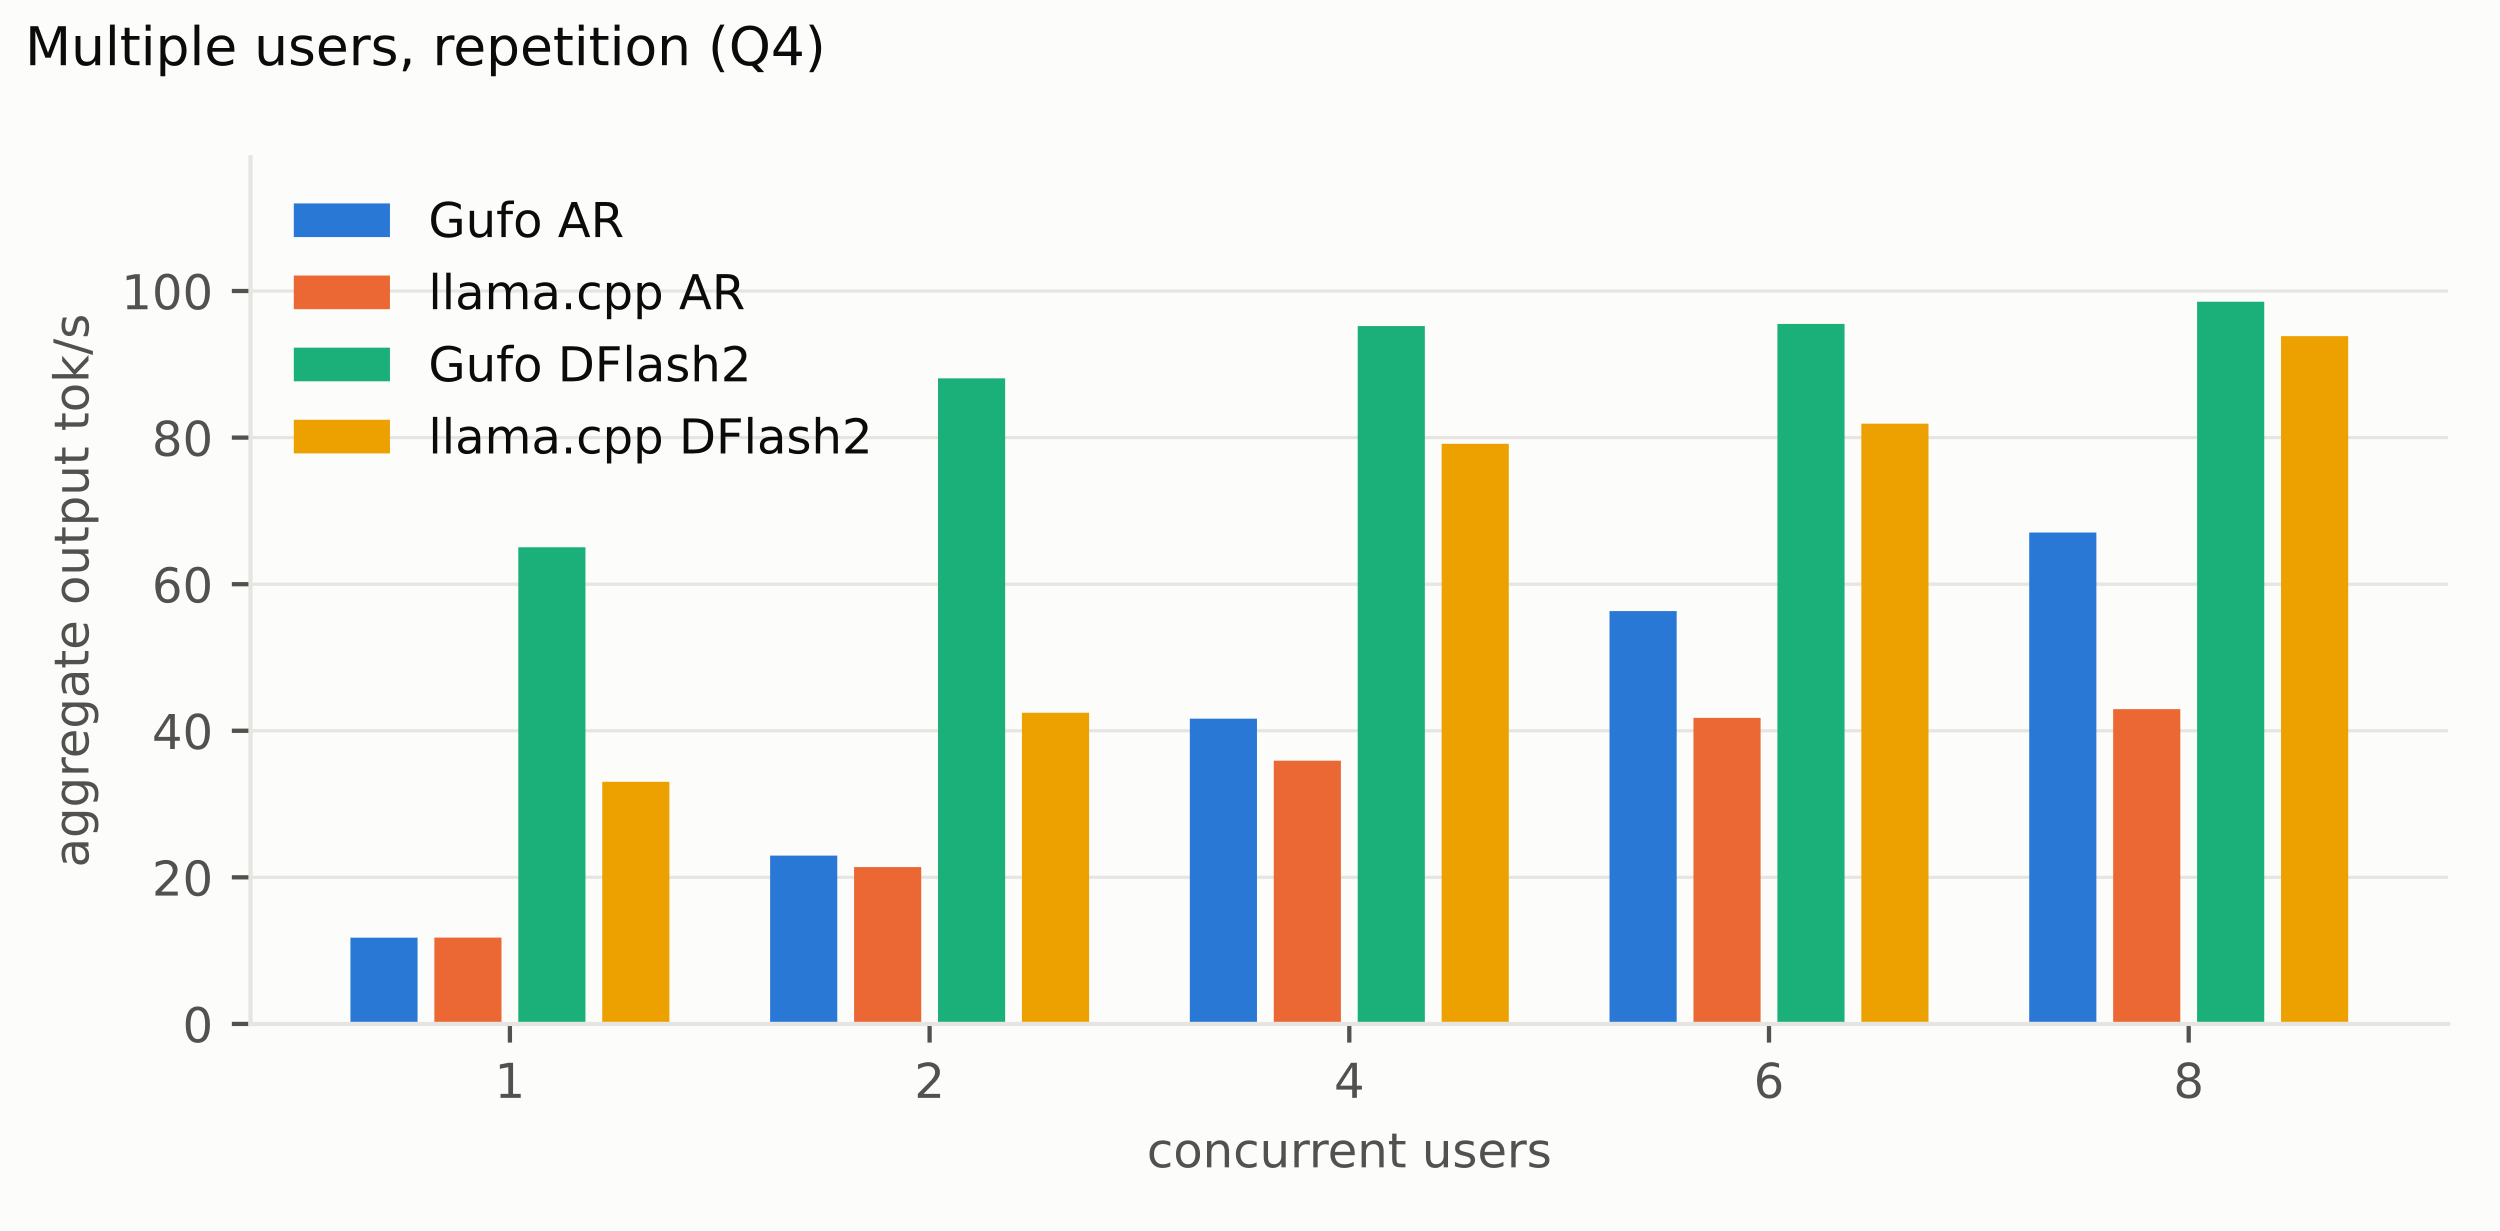
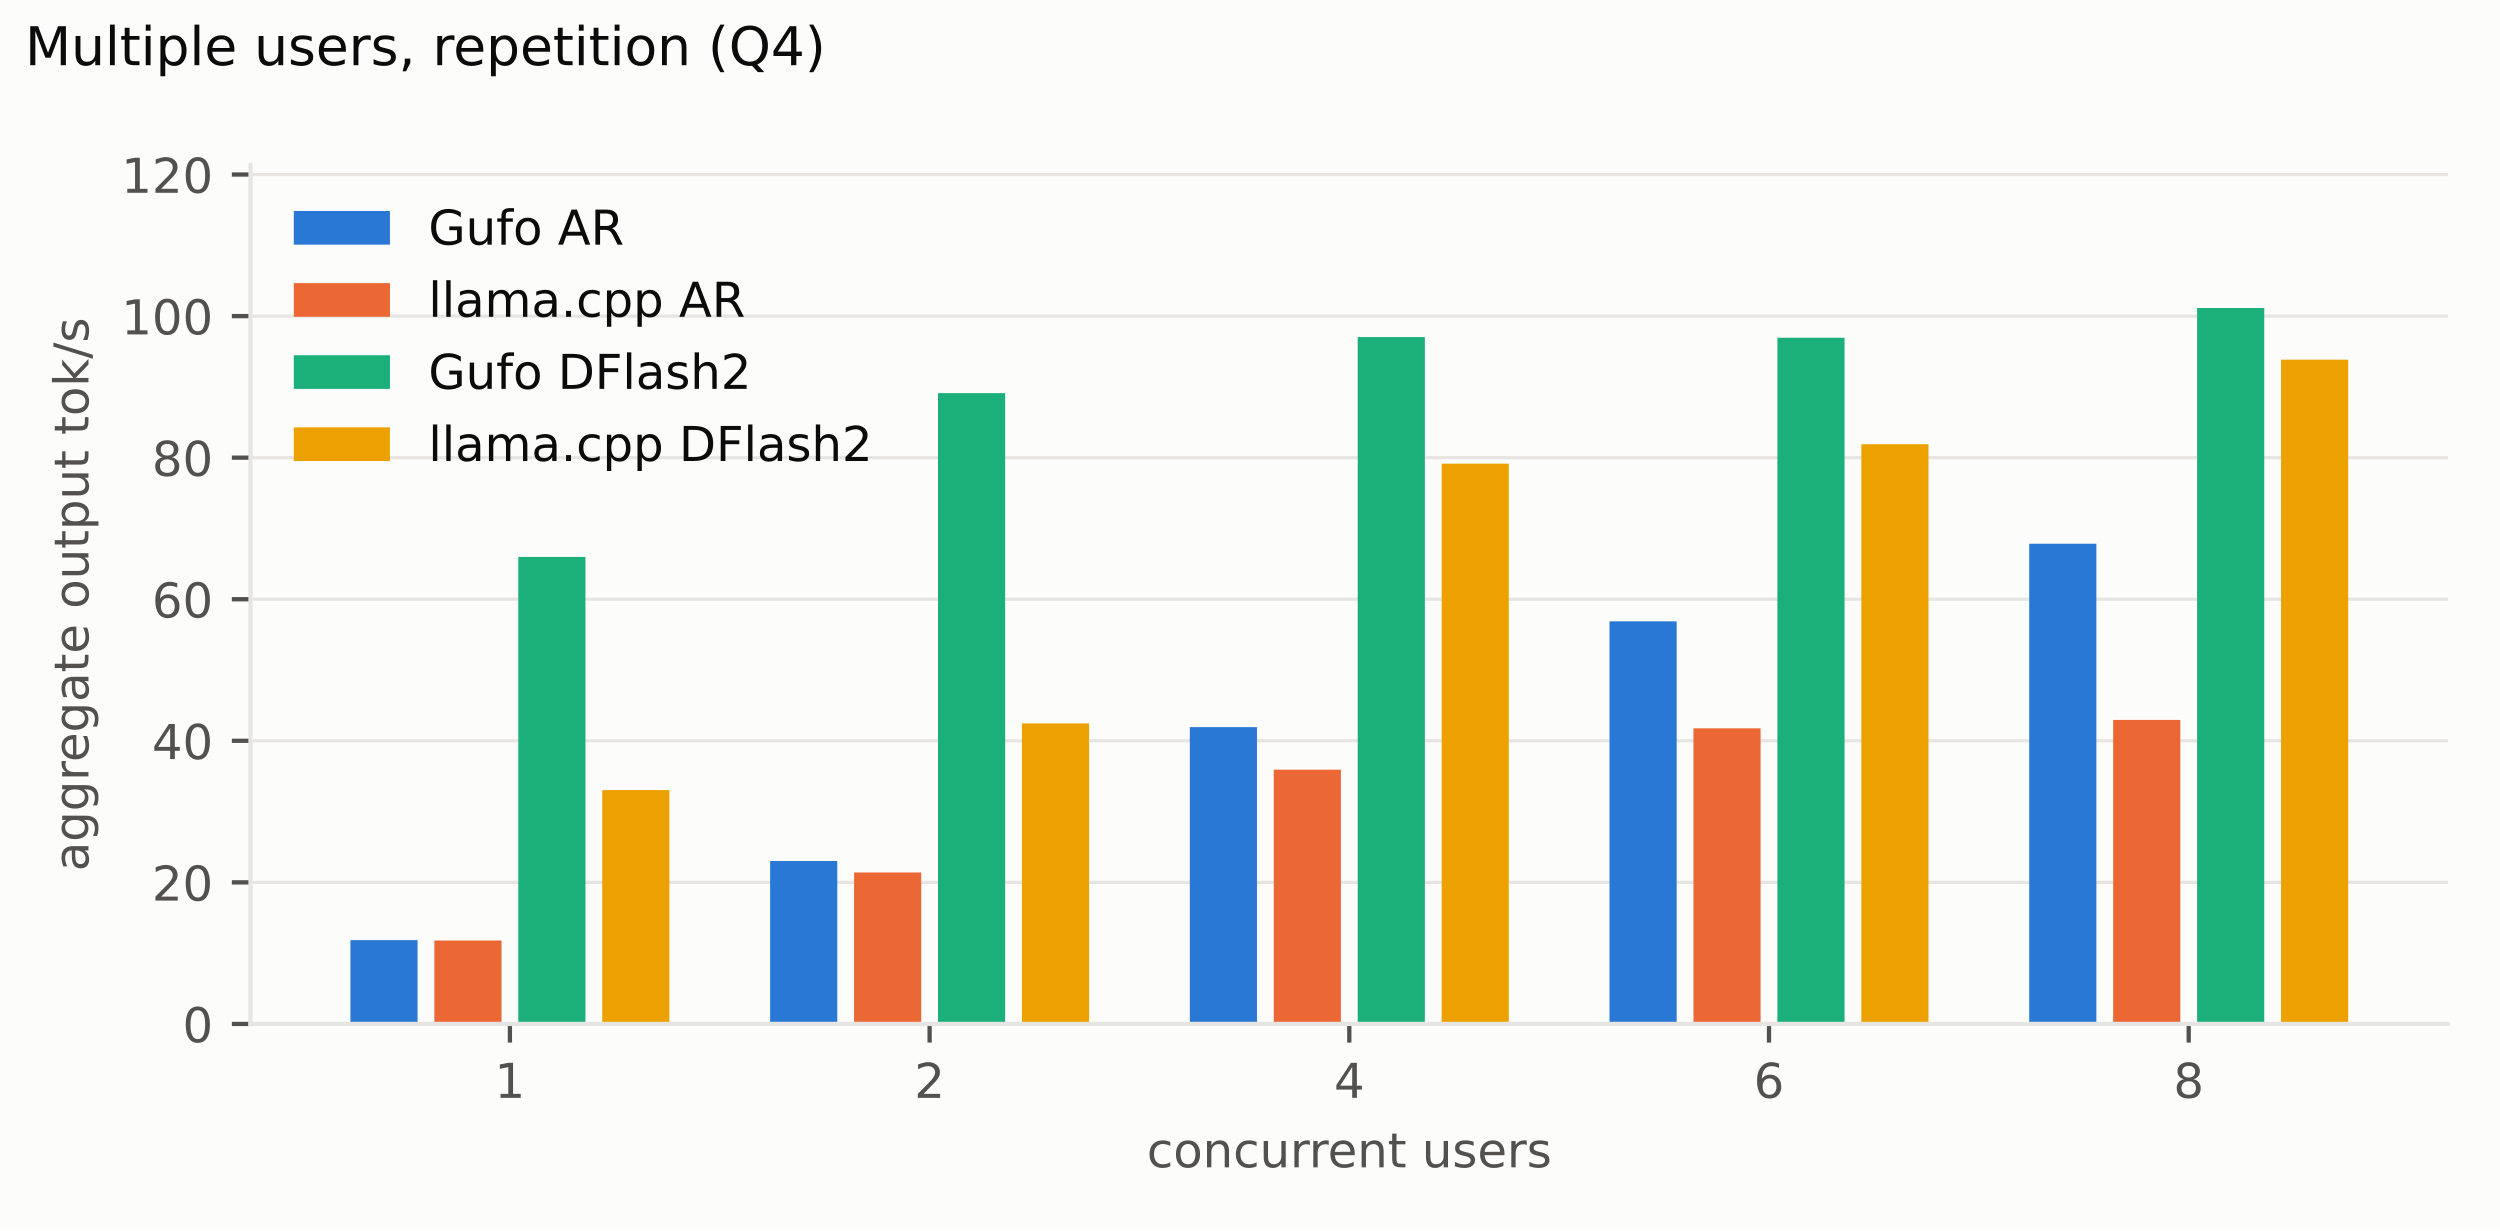
<svg xmlns="http://www.w3.org/2000/svg" xmlns:xlink="http://www.w3.org/1999/xlink" width="468pt" height="230.4pt" viewBox="0 0 468 230.4" version="1.1">
  <defs>
    <style type="text/css">*{stroke-linejoin: round; stroke-linecap: butt}</style>
  </defs>
  <g id="figure_1">
    <g id="patch_1">
      <path d="M 0 230.4  L 468 230.4  L 468 0  L 0 0  z " style="fill: #fcfcfb" />
    </g>
    <g id="axes_1">
      <g id="patch_2">
-         <path d="M 46.899 191.68  L 458.28 191.68  L 458.28 29.441  L 46.899 29.441  z " style="fill: #fcfcfb" />
+         <path d="M 46.899 191.68  L 458.28 191.68  L 458.28 30.86  L 46.899 30.86  z " style="fill: #fcfcfb" />
      </g>
      <g id="matplotlib.axis_1">
        <g id="xtick_1">
          <g id="line2d_1">
            <defs>
              <path id="m1ebf051f68" d="M 0 0  L 0 3.5  " style="stroke: #52514e; stroke-width: 0.8" />
            </defs>
            <g>
              <use xlink:href="#m1ebf051f68" x="95.454" y="191.68" style="fill: #52514e; stroke: #52514e; stroke-width: 0.8" />
            </g>
          </g>
          <g id="text_1">
            <text style="font-size: 9px; font-family: 'DejaVu Sans', 'Bitstream Vera Sans', 'Computer Modern Sans Serif', 'Lucida Grande', 'Verdana', 'Geneva', 'Lucid', 'Arial', 'Helvetica', 'Avant Garde', sans-serif; text-anchor: middle; fill: #52514e" x="95.454" y="205.518" transform="rotate(-0 95.4543 205.5179)">1</text>
          </g>
        </g>
        <g id="xtick_2">
          <g id="line2d_2">
            <g>
              <use xlink:href="#m1ebf051f68" x="174.022" y="191.68" style="fill: #52514e; stroke: #52514e; stroke-width: 0.8" />
            </g>
          </g>
          <g id="text_2">
            <text style="font-size: 9px; font-family: 'DejaVu Sans', 'Bitstream Vera Sans', 'Computer Modern Sans Serif', 'Lucida Grande', 'Verdana', 'Geneva', 'Lucid', 'Arial', 'Helvetica', 'Avant Garde', sans-serif; text-anchor: middle; fill: #52514e" x="174.022" y="205.518" transform="rotate(-0 174.022 205.5179)">2</text>
          </g>
        </g>
        <g id="xtick_3">
          <g id="line2d_3">
            <g>
              <use xlink:href="#m1ebf051f68" x="252.59" y="191.68" style="fill: #52514e; stroke: #52514e; stroke-width: 0.8" />
            </g>
          </g>
          <g id="text_3">
            <text style="font-size: 9px; font-family: 'DejaVu Sans', 'Bitstream Vera Sans', 'Computer Modern Sans Serif', 'Lucida Grande', 'Verdana', 'Geneva', 'Lucid', 'Arial', 'Helvetica', 'Avant Garde', sans-serif; text-anchor: middle; fill: #52514e" x="252.59" y="205.518" transform="rotate(-0 252.5897 205.5179)">4</text>
          </g>
        </g>
        <g id="xtick_4">
          <g id="line2d_4">
            <g>
              <use xlink:href="#m1ebf051f68" x="331.157" y="191.68" style="fill: #52514e; stroke: #52514e; stroke-width: 0.8" />
            </g>
          </g>
          <g id="text_4">
            <text style="font-size: 9px; font-family: 'DejaVu Sans', 'Bitstream Vera Sans', 'Computer Modern Sans Serif', 'Lucida Grande', 'Verdana', 'Geneva', 'Lucid', 'Arial', 'Helvetica', 'Avant Garde', sans-serif; text-anchor: middle; fill: #52514e" x="331.157" y="205.518" transform="rotate(-0 331.1574 205.5179)">6</text>
          </g>
        </g>
        <g id="xtick_5">
          <g id="line2d_5">
            <g>
              <use xlink:href="#m1ebf051f68" x="409.725" y="191.68" style="fill: #52514e; stroke: #52514e; stroke-width: 0.8" />
            </g>
          </g>
          <g id="text_5">
            <text style="font-size: 9px; font-family: 'DejaVu Sans', 'Bitstream Vera Sans', 'Computer Modern Sans Serif', 'Lucida Grande', 'Verdana', 'Geneva', 'Lucid', 'Arial', 'Helvetica', 'Avant Garde', sans-serif; text-anchor: middle; fill: #52514e" x="409.725" y="205.518" transform="rotate(-0 409.7252 205.5179)">8</text>
          </g>
        </g>
        <g id="text_6">
          <text style="font-size: 9px; font-family: 'DejaVu Sans', 'Bitstream Vera Sans', 'Computer Modern Sans Serif', 'Lucida Grande', 'Verdana', 'Geneva', 'Lucid', 'Arial', 'Helvetica', 'Avant Garde', sans-serif; text-anchor: middle; fill: #52514e" x="252.59" y="218.518" transform="rotate(-0 252.5897 218.5179)">concurrent users</text>
        </g>
      </g>
      <g id="matplotlib.axis_2">
        <g id="ytick_1">
          <g id="line2d_6">
-             <path d="M 46.899 191.68  L 458.28 191.68  " clip-path="url(#pb5c279a9e9)" style="fill: none; stroke: #e6e5e1; stroke-width: 0.6; stroke-linecap: square" />
+             <path d="M 46.899 191.68  L 458.28 191.68  " clip-path="url(#pf9f9956c71)" style="fill: none; stroke: #e6e5e1; stroke-width: 0.6; stroke-linecap: square" />
          </g>
          <g id="line2d_7">
            <defs>
              <path id="m680e5b1e24" d="M 0 0  L -3.5 0  " style="stroke: #52514e; stroke-width: 0.8" />
            </defs>
            <g>
              <use xlink:href="#m680e5b1e24" x="46.899" y="191.68" style="fill: #52514e; stroke: #52514e; stroke-width: 0.8" />
            </g>
          </g>
          <g id="text_7">
            <text style="font-size: 9px; font-family: 'DejaVu Sans', 'Bitstream Vera Sans', 'Computer Modern Sans Serif', 'Lucida Grande', 'Verdana', 'Geneva', 'Lucid', 'Arial', 'Helvetica', 'Avant Garde', sans-serif; text-anchor: end; fill: #52514e" x="39.899" y="195.099" transform="rotate(-0 39.89945 195.0989)">0</text>
          </g>
        </g>
        <g id="ytick_2">
          <g id="line2d_8">
-             <path d="M 46.899 164.239  L 458.28 164.239  " clip-path="url(#pb5c279a9e9)" style="fill: none; stroke: #e6e5e1; stroke-width: 0.6; stroke-linecap: square" />
+             <path d="M 46.899 165.179  L 458.28 165.179  " clip-path="url(#pf9f9956c71)" style="fill: none; stroke: #e6e5e1; stroke-width: 0.6; stroke-linecap: square" />
          </g>
          <g id="line2d_9">
            <g>
-               <use xlink:href="#m680e5b1e24" x="46.899" y="164.239" style="fill: #52514e; stroke: #52514e; stroke-width: 0.8" />
+               <use xlink:href="#m680e5b1e24" x="46.899" y="165.179" style="fill: #52514e; stroke: #52514e; stroke-width: 0.8" />
            </g>
          </g>
          <g id="text_8">
-             <text style="font-size: 9px; font-family: 'DejaVu Sans', 'Bitstream Vera Sans', 'Computer Modern Sans Serif', 'Lucida Grande', 'Verdana', 'Geneva', 'Lucid', 'Arial', 'Helvetica', 'Avant Garde', sans-serif; text-anchor: end; fill: #52514e" x="39.899" y="167.658" transform="rotate(-0 39.89945 167.6584)">20</text>
+             <text style="font-size: 9px; font-family: 'DejaVu Sans', 'Bitstream Vera Sans', 'Computer Modern Sans Serif', 'Lucida Grande', 'Verdana', 'Geneva', 'Lucid', 'Arial', 'Helvetica', 'Avant Garde', sans-serif; text-anchor: end; fill: #52514e" x="39.899" y="168.598" transform="rotate(-0 39.89945 168.5977)">20</text>
          </g>
        </g>
        <g id="ytick_3">
          <g id="line2d_10">
-             <path d="M 46.899 136.799  L 458.28 136.799  " clip-path="url(#pb5c279a9e9)" style="fill: none; stroke: #e6e5e1; stroke-width: 0.6; stroke-linecap: square" />
+             <path d="M 46.899 138.678  L 458.28 138.678  " clip-path="url(#pf9f9956c71)" style="fill: none; stroke: #e6e5e1; stroke-width: 0.6; stroke-linecap: square" />
          </g>
          <g id="line2d_11">
            <g>
-               <use xlink:href="#m680e5b1e24" x="46.899" y="136.799" style="fill: #52514e; stroke: #52514e; stroke-width: 0.8" />
+               <use xlink:href="#m680e5b1e24" x="46.899" y="138.678" style="fill: #52514e; stroke: #52514e; stroke-width: 0.8" />
            </g>
          </g>
          <g id="text_9">
-             <text style="font-size: 9px; font-family: 'DejaVu Sans', 'Bitstream Vera Sans', 'Computer Modern Sans Serif', 'Lucida Grande', 'Verdana', 'Geneva', 'Lucid', 'Arial', 'Helvetica', 'Avant Garde', sans-serif; text-anchor: end; fill: #52514e" x="39.899" y="140.218" transform="rotate(-0 39.89945 140.2179)">40</text>
+             <text style="font-size: 9px; font-family: 'DejaVu Sans', 'Bitstream Vera Sans', 'Computer Modern Sans Serif', 'Lucida Grande', 'Verdana', 'Geneva', 'Lucid', 'Arial', 'Helvetica', 'Avant Garde', sans-serif; text-anchor: end; fill: #52514e" x="39.899" y="142.097" transform="rotate(-0 39.89945 142.0965)">40</text>
          </g>
        </g>
        <g id="ytick_4">
          <g id="line2d_12">
-             <path d="M 46.899 109.358  L 458.28 109.358  " clip-path="url(#pb5c279a9e9)" style="fill: none; stroke: #e6e5e1; stroke-width: 0.6; stroke-linecap: square" />
+             <path d="M 46.899 112.176  L 458.28 112.176  " clip-path="url(#pf9f9956c71)" style="fill: none; stroke: #e6e5e1; stroke-width: 0.6; stroke-linecap: square" />
          </g>
          <g id="line2d_13">
            <g>
-               <use xlink:href="#m680e5b1e24" x="46.899" y="109.358" style="fill: #52514e; stroke: #52514e; stroke-width: 0.8" />
+               <use xlink:href="#m680e5b1e24" x="46.899" y="112.176" style="fill: #52514e; stroke: #52514e; stroke-width: 0.8" />
            </g>
          </g>
          <g id="text_10">
-             <text style="font-size: 9px; font-family: 'DejaVu Sans', 'Bitstream Vera Sans', 'Computer Modern Sans Serif', 'Lucida Grande', 'Verdana', 'Geneva', 'Lucid', 'Arial', 'Helvetica', 'Avant Garde', sans-serif; text-anchor: end; fill: #52514e" x="39.899" y="112.777" transform="rotate(-0 39.89945 112.7774)">60</text>
+             <text style="font-size: 9px; font-family: 'DejaVu Sans', 'Bitstream Vera Sans', 'Computer Modern Sans Serif', 'Lucida Grande', 'Verdana', 'Geneva', 'Lucid', 'Arial', 'Helvetica', 'Avant Garde', sans-serif; text-anchor: end; fill: #52514e" x="39.899" y="115.595" transform="rotate(-0 39.89945 115.5953)">60</text>
          </g>
        </g>
        <g id="ytick_5">
          <g id="line2d_14">
-             <path d="M 46.899 81.918  L 458.28 81.918  " clip-path="url(#pb5c279a9e9)" style="fill: none; stroke: #e6e5e1; stroke-width: 0.6; stroke-linecap: square" />
+             <path d="M 46.899 85.675  L 458.28 85.675  " clip-path="url(#pf9f9956c71)" style="fill: none; stroke: #e6e5e1; stroke-width: 0.6; stroke-linecap: square" />
          </g>
          <g id="line2d_15">
            <g>
-               <use xlink:href="#m680e5b1e24" x="46.899" y="81.918" style="fill: #52514e; stroke: #52514e; stroke-width: 0.8" />
+               <use xlink:href="#m680e5b1e24" x="46.899" y="85.675" style="fill: #52514e; stroke: #52514e; stroke-width: 0.8" />
            </g>
          </g>
          <g id="text_11">
-             <text style="font-size: 9px; font-family: 'DejaVu Sans', 'Bitstream Vera Sans', 'Computer Modern Sans Serif', 'Lucida Grande', 'Verdana', 'Geneva', 'Lucid', 'Arial', 'Helvetica', 'Avant Garde', sans-serif; text-anchor: end; fill: #52514e" x="39.899" y="85.337" transform="rotate(-0 39.89945 85.33694)">80</text>
+             <text style="font-size: 9px; font-family: 'DejaVu Sans', 'Bitstream Vera Sans', 'Computer Modern Sans Serif', 'Lucida Grande', 'Verdana', 'Geneva', 'Lucid', 'Arial', 'Helvetica', 'Avant Garde', sans-serif; text-anchor: end; fill: #52514e" x="39.899" y="89.094" transform="rotate(-0 39.89945 89.09412)">80</text>
          </g>
        </g>
        <g id="ytick_6">
          <g id="line2d_16">
-             <path d="M 46.899 54.477  L 458.28 54.477  " clip-path="url(#pb5c279a9e9)" style="fill: none; stroke: #e6e5e1; stroke-width: 0.6; stroke-linecap: square" />
+             <path d="M 46.899 59.174  L 458.28 59.174  " clip-path="url(#pf9f9956c71)" style="fill: none; stroke: #e6e5e1; stroke-width: 0.6; stroke-linecap: square" />
          </g>
          <g id="line2d_17">
            <g>
-               <use xlink:href="#m680e5b1e24" x="46.899" y="54.477" style="fill: #52514e; stroke: #52514e; stroke-width: 0.8" />
+               <use xlink:href="#m680e5b1e24" x="46.899" y="59.174" style="fill: #52514e; stroke: #52514e; stroke-width: 0.8" />
            </g>
          </g>
          <g id="text_12">
-             <text style="font-size: 9px; font-family: 'DejaVu Sans', 'Bitstream Vera Sans', 'Computer Modern Sans Serif', 'Lucida Grande', 'Verdana', 'Geneva', 'Lucid', 'Arial', 'Helvetica', 'Avant Garde', sans-serif; text-anchor: end; fill: #52514e" x="39.899" y="57.896" transform="rotate(-0 39.89945 57.89644)">100</text>
-           </g>
-         </g>
-         <g id="text_13">
-           <text style="font-size: 9px; font-family: 'DejaVu Sans', 'Bitstream Vera Sans', 'Computer Modern Sans Serif', 'Lucida Grande', 'Verdana', 'Geneva', 'Lucid', 'Arial', 'Helvetica', 'Avant Garde', sans-serif; text-anchor: middle; fill: #52514e" x="16.559" y="110.56" transform="rotate(-90 16.55859 110.5604)">aggregate output tok/s</text>
+             <text style="font-size: 9px; font-family: 'DejaVu Sans', 'Bitstream Vera Sans', 'Computer Modern Sans Serif', 'Lucida Grande', 'Verdana', 'Geneva', 'Lucid', 'Arial', 'Helvetica', 'Avant Garde', sans-serif; text-anchor: end; fill: #52514e" x="39.899" y="62.593" transform="rotate(-0 39.89945 62.59291)">100</text>
+           </g>
+         </g>
+         <g id="ytick_7">
+           <g id="line2d_18">
+             <path d="M 46.899 32.673  L 458.28 32.673  " clip-path="url(#pf9f9956c71)" style="fill: none; stroke: #e6e5e1; stroke-width: 0.6; stroke-linecap: square" />
+           </g>
+           <g id="line2d_19">
+             <g>
+               <use xlink:href="#m680e5b1e24" x="46.899" y="32.673" style="fill: #52514e; stroke: #52514e; stroke-width: 0.8" />
+             </g>
+           </g>
+           <g id="text_13">
+             <text style="font-size: 9px; font-family: 'DejaVu Sans', 'Bitstream Vera Sans', 'Computer Modern Sans Serif', 'Lucida Grande', 'Verdana', 'Geneva', 'Lucid', 'Arial', 'Helvetica', 'Avant Garde', sans-serif; text-anchor: end; fill: #52514e" x="39.899" y="36.092" transform="rotate(-0 39.89945 36.0917)">120</text>
+           </g>
+         </g>
+         <g id="text_14">
+           <text style="font-size: 9px; font-family: 'DejaVu Sans', 'Bitstream Vera Sans', 'Computer Modern Sans Serif', 'Lucida Grande', 'Verdana', 'Geneva', 'Lucid', 'Arial', 'Helvetica', 'Avant Garde', sans-serif; text-anchor: middle; fill: #52514e" x="16.559" y="111.27" transform="rotate(-90 16.55859 111.27)">aggregate output tok/s</text>
        </g>
      </g>
      <g id="patch_3">
-         <path d="M 65.599 191.68  L 78.169 191.68  L 78.169 175.531  L 65.599 175.531  z " clip-path="url(#pb5c279a9e9)" style="fill: #2a78d6" />
+         <path d="M 65.599 191.68  L 78.169 191.68  L 78.169 175.991  L 65.599 175.991  z " clip-path="url(#pf9f9956c71)" style="fill: #2a78d6" />
      </g>
      <g id="patch_4">
-         <path d="M 144.166 191.68  L 156.737 191.68  L 156.737 160.165  L 144.166 160.165  z " clip-path="url(#pb5c279a9e9)" style="fill: #2a78d6" />
+         <path d="M 144.166 191.68  L 156.737 191.68  L 156.737 161.177  L 144.166 161.177  z " clip-path="url(#pf9f9956c71)" style="fill: #2a78d6" />
      </g>
      <g id="patch_5">
-         <path d="M 222.734 191.68  L 235.305 191.68  L 235.305 134.535  L 222.734 134.535  z " clip-path="url(#pb5c279a9e9)" style="fill: #2a78d6" />
+         <path d="M 222.734 191.68  L 235.305 191.68  L 235.305 136.12  L 222.734 136.12  z " clip-path="url(#pf9f9956c71)" style="fill: #2a78d6" />
      </g>
      <g id="patch_6">
-         <path d="M 301.302 191.68  L 313.873 191.68  L 313.873 114.394  L 301.302 114.394  z " clip-path="url(#pb5c279a9e9)" style="fill: #2a78d6" />
+         <path d="M 301.302 191.68  L 313.873 191.68  L 313.873 116.311  L 301.302 116.311  z " clip-path="url(#pf9f9956c71)" style="fill: #2a78d6" />
      </g>
      <g id="patch_7">
-         <path d="M 379.869 191.68  L 392.44 191.68  L 392.44 99.686  L 379.869 99.686  z " clip-path="url(#pb5c279a9e9)" style="fill: #2a78d6" />
+         <path d="M 379.869 191.68  L 392.44 191.68  L 392.44 101.788  L 379.869 101.788  z " clip-path="url(#pf9f9956c71)" style="fill: #2a78d6" />
      </g>
      <g id="patch_8">
-         <path d="M 81.312 191.68  L 93.883 191.68  L 93.883 175.518  L 81.312 175.518  z " clip-path="url(#pb5c279a9e9)" style="fill: #eb6834" />
+         <path d="M 81.312 191.68  L 93.883 191.68  L 93.883 176.071  L 81.312 176.071  z " clip-path="url(#pf9f9956c71)" style="fill: #eb6834" />
      </g>
      <g id="patch_9">
-         <path d="M 159.88 191.68  L 172.451 191.68  L 172.451 162.319  L 159.88 162.319  z " clip-path="url(#pb5c279a9e9)" style="fill: #eb6834" />
+         <path d="M 159.88 191.68  L 172.451 191.68  L 172.451 163.324  L 159.88 163.324  z " clip-path="url(#pf9f9956c71)" style="fill: #eb6834" />
      </g>
      <g id="patch_10">
-         <path d="M 238.448 191.68  L 251.018 191.68  L 251.018 142.397  L 238.448 142.397  z " clip-path="url(#pb5c279a9e9)" style="fill: #eb6834" />
+         <path d="M 238.448 191.68  L 251.018 191.68  L 251.018 144.084  L 238.448 144.084  z " clip-path="url(#pf9f9956c71)" style="fill: #eb6834" />
      </g>
      <g id="patch_11">
-         <path d="M 317.015 191.68  L 329.586 191.68  L 329.586 134.384  L 317.015 134.384  z " clip-path="url(#pb5c279a9e9)" style="fill: #eb6834" />
+         <path d="M 317.015 191.68  L 329.586 191.68  L 329.586 136.345  L 317.015 136.345  z " clip-path="url(#pf9f9956c71)" style="fill: #eb6834" />
      </g>
      <g id="patch_12">
-         <path d="M 395.583 191.68  L 408.154 191.68  L 408.154 132.752  L 395.583 132.752  z " clip-path="url(#pb5c279a9e9)" style="fill: #eb6834" />
+         <path d="M 395.583 191.68  L 408.154 191.68  L 408.154 134.769  L 395.583 134.769  z " clip-path="url(#pf9f9956c71)" style="fill: #eb6834" />
      </g>
      <g id="patch_13">
-         <path d="M 97.026 191.68  L 109.596 191.68  L 109.596 102.443  L 97.026 102.443  z " clip-path="url(#pb5c279a9e9)" style="fill: #1baf7a" />
+         <path d="M 97.026 191.68  L 109.596 191.68  L 109.596 104.253  L 97.026 104.253  z " clip-path="url(#pf9f9956c71)" style="fill: #1baf7a" />
      </g>
      <g id="patch_14">
-         <path d="M 175.593 191.68  L 188.164 191.68  L 188.164 70.818  L 175.593 70.818  z " clip-path="url(#pb5c279a9e9)" style="fill: #1baf7a" />
+         <path d="M 175.593 191.68  L 188.164 191.68  L 188.164 73.591  L 175.593 73.591  z " clip-path="url(#pf9f9956c71)" style="fill: #1baf7a" />
      </g>
      <g id="patch_15">
-         <path d="M 254.161 191.68  L 266.732 191.68  L 266.732 61.036  L 254.161 61.036  z " clip-path="url(#pb5c279a9e9)" style="fill: #1baf7a" />
+         <path d="M 254.161 191.68  L 266.732 191.68  L 266.732 63.096  L 254.161 63.096  z " clip-path="url(#pf9f9956c71)" style="fill: #1baf7a" />
      </g>
      <g id="patch_16">
-         <path d="M 332.729 191.68  L 345.3 191.68  L 345.3 60.638  L 332.729 60.638  z " clip-path="url(#pb5c279a9e9)" style="fill: #1baf7a" />
+         <path d="M 332.729 191.68  L 345.3 191.68  L 345.3 63.229  L 332.729 63.229  z " clip-path="url(#pf9f9956c71)" style="fill: #1baf7a" />
      </g>
      <g id="patch_17">
-         <path d="M 411.297 191.68  L 423.867 191.68  L 423.867 56.481  L 411.297 56.481  z " clip-path="url(#pb5c279a9e9)" style="fill: #1baf7a" />
+         <path d="M 411.297 191.68  L 423.867 191.68  L 423.867 57.663  L 411.297 57.663  z " clip-path="url(#pf9f9956c71)" style="fill: #1baf7a" />
      </g>
      <g id="patch_18">
-         <path d="M 112.739 191.68  L 125.31 191.68  L 125.31 146.348  L 112.739 146.348  z " clip-path="url(#pb5c279a9e9)" style="fill: #eda100" />
+         <path d="M 112.739 191.68  L 125.31 191.68  L 125.31 147.9  L 112.739 147.9  z " clip-path="url(#pf9f9956c71)" style="fill: #eda100" />
      </g>
      <g id="patch_19">
-         <path d="M 191.307 191.68  L 203.878 191.68  L 203.878 133.424  L 191.307 133.424  z " clip-path="url(#pb5c279a9e9)" style="fill: #eda100" />
+         <path d="M 191.307 191.68  L 203.878 191.68  L 203.878 135.418  L 191.307 135.418  z " clip-path="url(#pf9f9956c71)" style="fill: #eda100" />
      </g>
      <g id="patch_20">
-         <path d="M 269.875 191.68  L 282.445 191.68  L 282.445 83.084  L 269.875 83.084  z " clip-path="url(#pb5c279a9e9)" style="fill: #eda100" />
+         <path d="M 269.875 191.68  L 282.445 191.68  L 282.445 86.801  L 269.875 86.801  z " clip-path="url(#pf9f9956c71)" style="fill: #eda100" />
      </g>
      <g id="patch_21">
-         <path d="M 348.442 191.68  L 361.013 191.68  L 361.013 79.311  L 348.442 79.311  z " clip-path="url(#pb5c279a9e9)" style="fill: #eda100" />
+         <path d="M 348.442 191.68  L 361.013 191.68  L 361.013 83.158  L 348.442 83.158  z " clip-path="url(#pf9f9956c71)" style="fill: #eda100" />
      </g>
      <g id="patch_22">
-         <path d="M 427.01 191.68  L 439.581 191.68  L 439.581 62.929  L 427.01 62.929  z " clip-path="url(#pb5c279a9e9)" style="fill: #eda100" />
+         <path d="M 427.01 191.68  L 439.581 191.68  L 439.581 67.336  L 427.01 67.336  z " clip-path="url(#pf9f9956c71)" style="fill: #eda100" />
      </g>
      <g id="patch_23">
-         <path d="M 46.899 191.68  L 46.899 29.441  " style="fill: none; stroke: #e6e5e1; stroke-width: 0.8; stroke-linejoin: miter; stroke-linecap: square" />
+         <path d="M 46.899 191.68  L 46.899 30.86  " style="fill: none; stroke: #e6e5e1; stroke-width: 0.8; stroke-linejoin: miter; stroke-linecap: square" />
      </g>
      <g id="patch_24">
        <path d="M 46.899 191.68  L 458.28 191.68  " style="fill: none; stroke: #e6e5e1; stroke-width: 0.8; stroke-linejoin: miter; stroke-linecap: square" />
      </g>
      <g id="legend_1">
        <g id="patch_25">
-           <path d="M 54.999 44.379  L 72.999 44.379  L 72.999 38.079  L 54.999 38.079  z " style="fill: #2a78d6" />
-         </g>
-         <g id="text_14">
-           <text style="font-size: 9px; font-family: 'DejaVu Sans', 'Bitstream Vera Sans', 'Computer Modern Sans Serif', 'Lucida Grande', 'Verdana', 'Geneva', 'Lucid', 'Arial', 'Helvetica', 'Avant Garde', sans-serif; text-anchor: start; fill: #0b0b0b" x="80.199" y="44.379" transform="rotate(-0 80.19945 44.37938)">Gufo AR</text>
+           <path d="M 54.999 45.799  L 72.999 45.799  L 72.999 39.499  L 54.999 39.499  z " style="fill: #2a78d6" />
+         </g>
+         <g id="text_15">
+           <text style="font-size: 9px; font-family: 'DejaVu Sans', 'Bitstream Vera Sans', 'Computer Modern Sans Serif', 'Lucida Grande', 'Verdana', 'Geneva', 'Lucid', 'Arial', 'Helvetica', 'Avant Garde', sans-serif; text-anchor: start; fill: #0b0b0b" x="80.199" y="45.799" transform="rotate(-0 80.19945 45.79866)">Gufo AR</text>
        </g>
        <g id="patch_26">
-           <path d="M 54.999 57.88  L 72.999 57.88  L 72.999 51.58  L 54.999 51.58  z " style="fill: #eb6834" />
-         </g>
-         <g id="text_15">
-           <text style="font-size: 9px; font-family: 'DejaVu Sans', 'Bitstream Vera Sans', 'Computer Modern Sans Serif', 'Lucida Grande', 'Verdana', 'Geneva', 'Lucid', 'Arial', 'Helvetica', 'Avant Garde', sans-serif; text-anchor: start; fill: #0b0b0b" x="80.199" y="57.88" transform="rotate(-0 80.19945 57.88008)">llama.cpp AR</text>
+           <path d="M 54.999 59.299  L 72.999 59.299  L 72.999 52.999  L 54.999 52.999  z " style="fill: #eb6834" />
+         </g>
+         <g id="text_16">
+           <text style="font-size: 9px; font-family: 'DejaVu Sans', 'Bitstream Vera Sans', 'Computer Modern Sans Serif', 'Lucida Grande', 'Verdana', 'Geneva', 'Lucid', 'Arial', 'Helvetica', 'Avant Garde', sans-serif; text-anchor: start; fill: #0b0b0b" x="80.199" y="59.299" transform="rotate(-0 80.19945 59.29937)">llama.cpp AR</text>
        </g>
        <g id="patch_27">
-           <path d="M 54.999 71.381  L 72.999 71.381  L 72.999 65.081  L 54.999 65.081  z " style="fill: #1baf7a" />
-         </g>
-         <g id="text_16">
-           <text style="font-size: 9px; font-family: 'DejaVu Sans', 'Bitstream Vera Sans', 'Computer Modern Sans Serif', 'Lucida Grande', 'Verdana', 'Geneva', 'Lucid', 'Arial', 'Helvetica', 'Avant Garde', sans-serif; text-anchor: start; fill: #0b0b0b" x="80.199" y="71.381" transform="rotate(-0 80.19945 71.38078)">Gufo DFlash2</text>
+           <path d="M 54.999 72.8  L 72.999 72.8  L 72.999 66.5  L 54.999 66.5  z " style="fill: #1baf7a" />
+         </g>
+         <g id="text_17">
+           <text style="font-size: 9px; font-family: 'DejaVu Sans', 'Bitstream Vera Sans', 'Computer Modern Sans Serif', 'Lucida Grande', 'Verdana', 'Geneva', 'Lucid', 'Arial', 'Helvetica', 'Avant Garde', sans-serif; text-anchor: start; fill: #0b0b0b" x="80.199" y="72.8" transform="rotate(-0 80.19945 72.80007)">Gufo DFlash2</text>
        </g>
        <g id="patch_28">
-           <path d="M 54.999 84.881  L 72.999 84.881  L 72.999 78.581  L 54.999 78.581  z " style="fill: #eda100" />
-         </g>
-         <g id="text_17">
-           <text style="font-size: 9px; font-family: 'DejaVu Sans', 'Bitstream Vera Sans', 'Computer Modern Sans Serif', 'Lucida Grande', 'Verdana', 'Geneva', 'Lucid', 'Arial', 'Helvetica', 'Avant Garde', sans-serif; text-anchor: start; fill: #0b0b0b" x="80.199" y="84.881" transform="rotate(-0 80.19945 84.88148)">llama.cpp DFlash2</text>
+           <path d="M 54.999 86.301  L 72.999 86.301  L 72.999 80.001  L 54.999 80.001  z " style="fill: #eda100" />
+         </g>
+         <g id="text_18">
+           <text style="font-size: 9px; font-family: 'DejaVu Sans', 'Bitstream Vera Sans', 'Computer Modern Sans Serif', 'Lucida Grande', 'Verdana', 'Geneva', 'Lucid', 'Arial', 'Helvetica', 'Avant Garde', sans-serif; text-anchor: start; fill: #0b0b0b" x="80.199" y="86.301" transform="rotate(-0 80.19945 86.30078)">llama.cpp DFlash2</text>
        </g>
      </g>
    </g>
-     <g id="text_18">
+     <g id="text_19">
      <text style="font-size: 10px; font-family: 'DejaVu Sans', 'Bitstream Vera Sans', 'Computer Modern Sans Serif', 'Lucida Grande', 'Verdana', 'Geneva', 'Lucid', 'Arial', 'Helvetica', 'Avant Garde', sans-serif; text-anchor: start; fill: #0b0b0b" x="4.68" y="12.206" transform="rotate(-0 4.68 12.20644)">Multiple users, repetition (Q4)</text>
    </g>
  </g>
  <defs>
-     <clipPath id="pb5c279a9e9">
-       <rect x="46.899" y="29.441" width="411.381" height="162.239" />
+     <clipPath id="pf9f9956c71">
+       <rect x="46.899" y="30.86" width="411.381" height="160.82" />
    </clipPath>
  </defs>
</svg>
